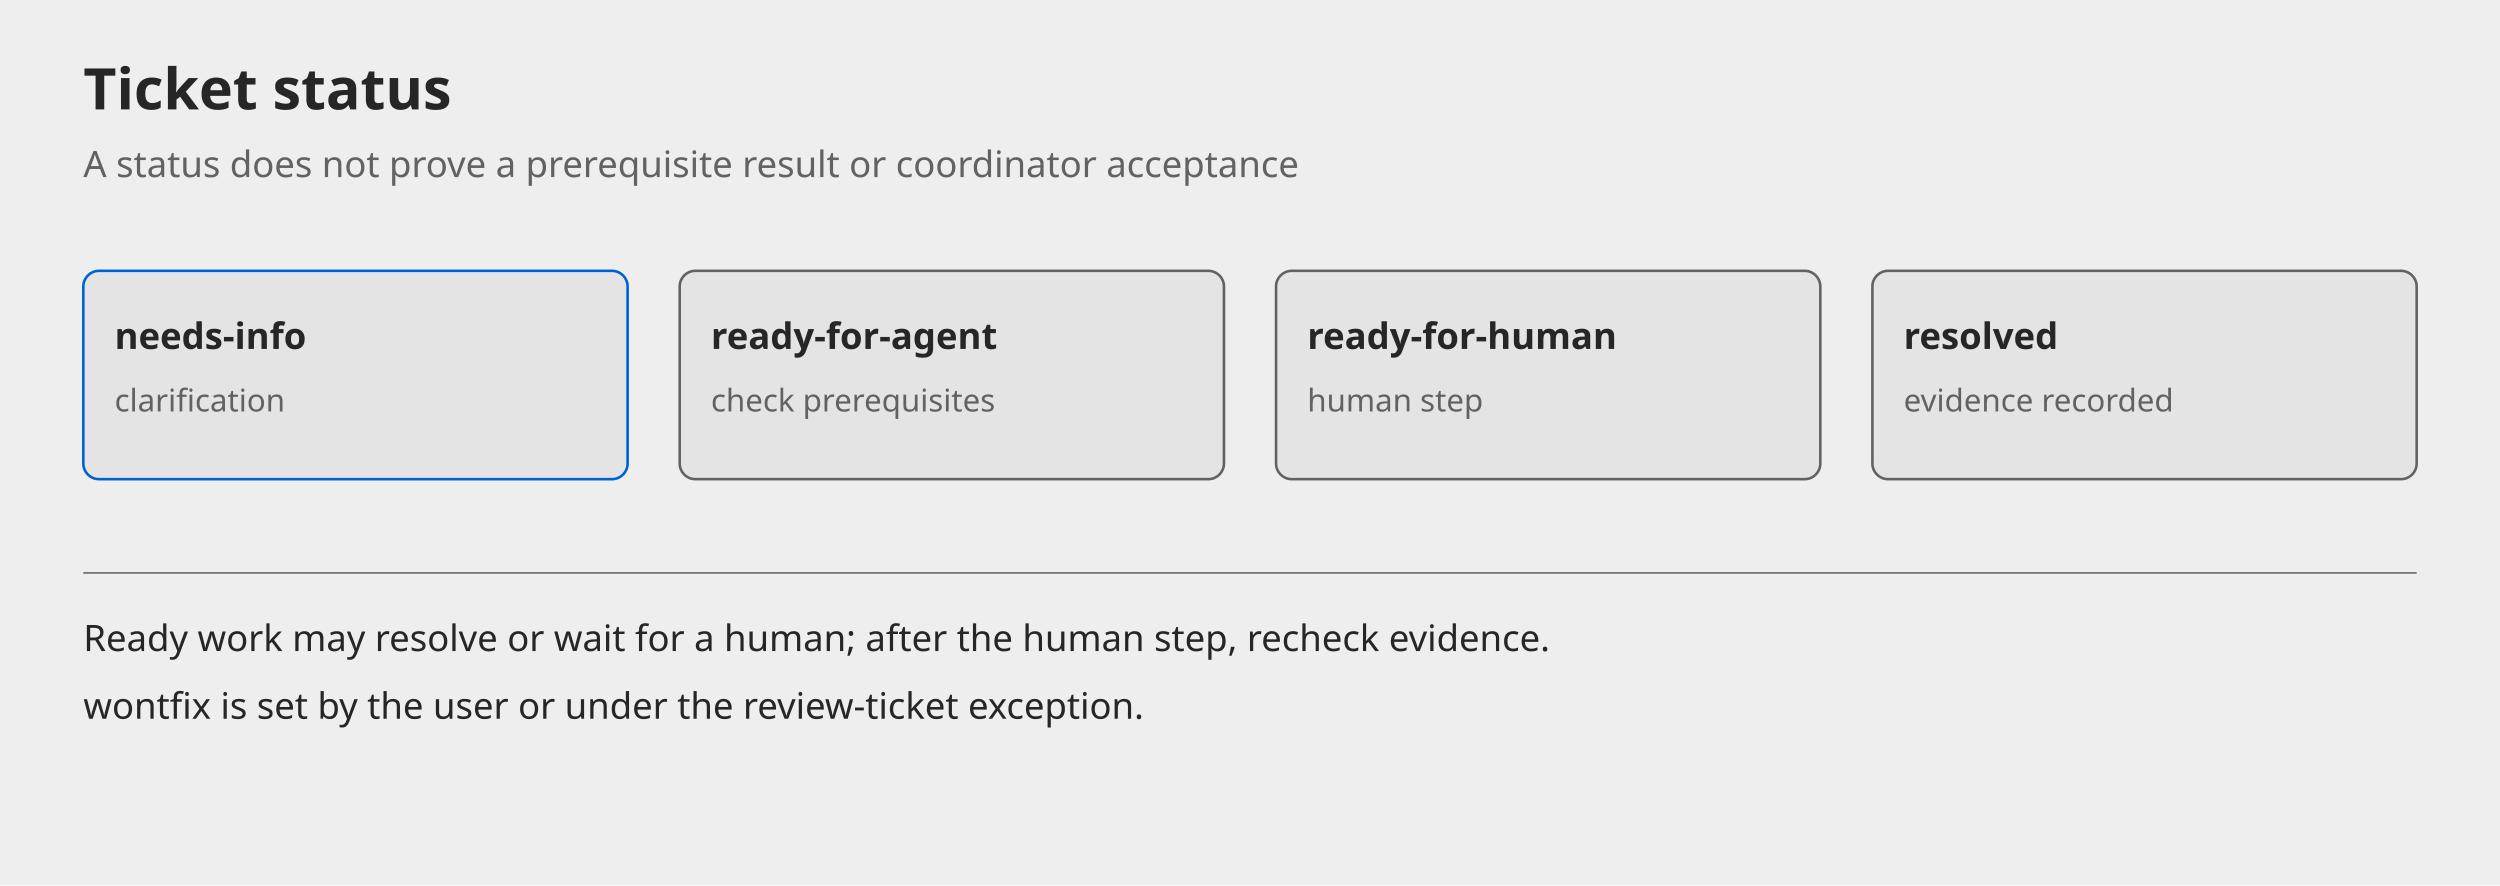
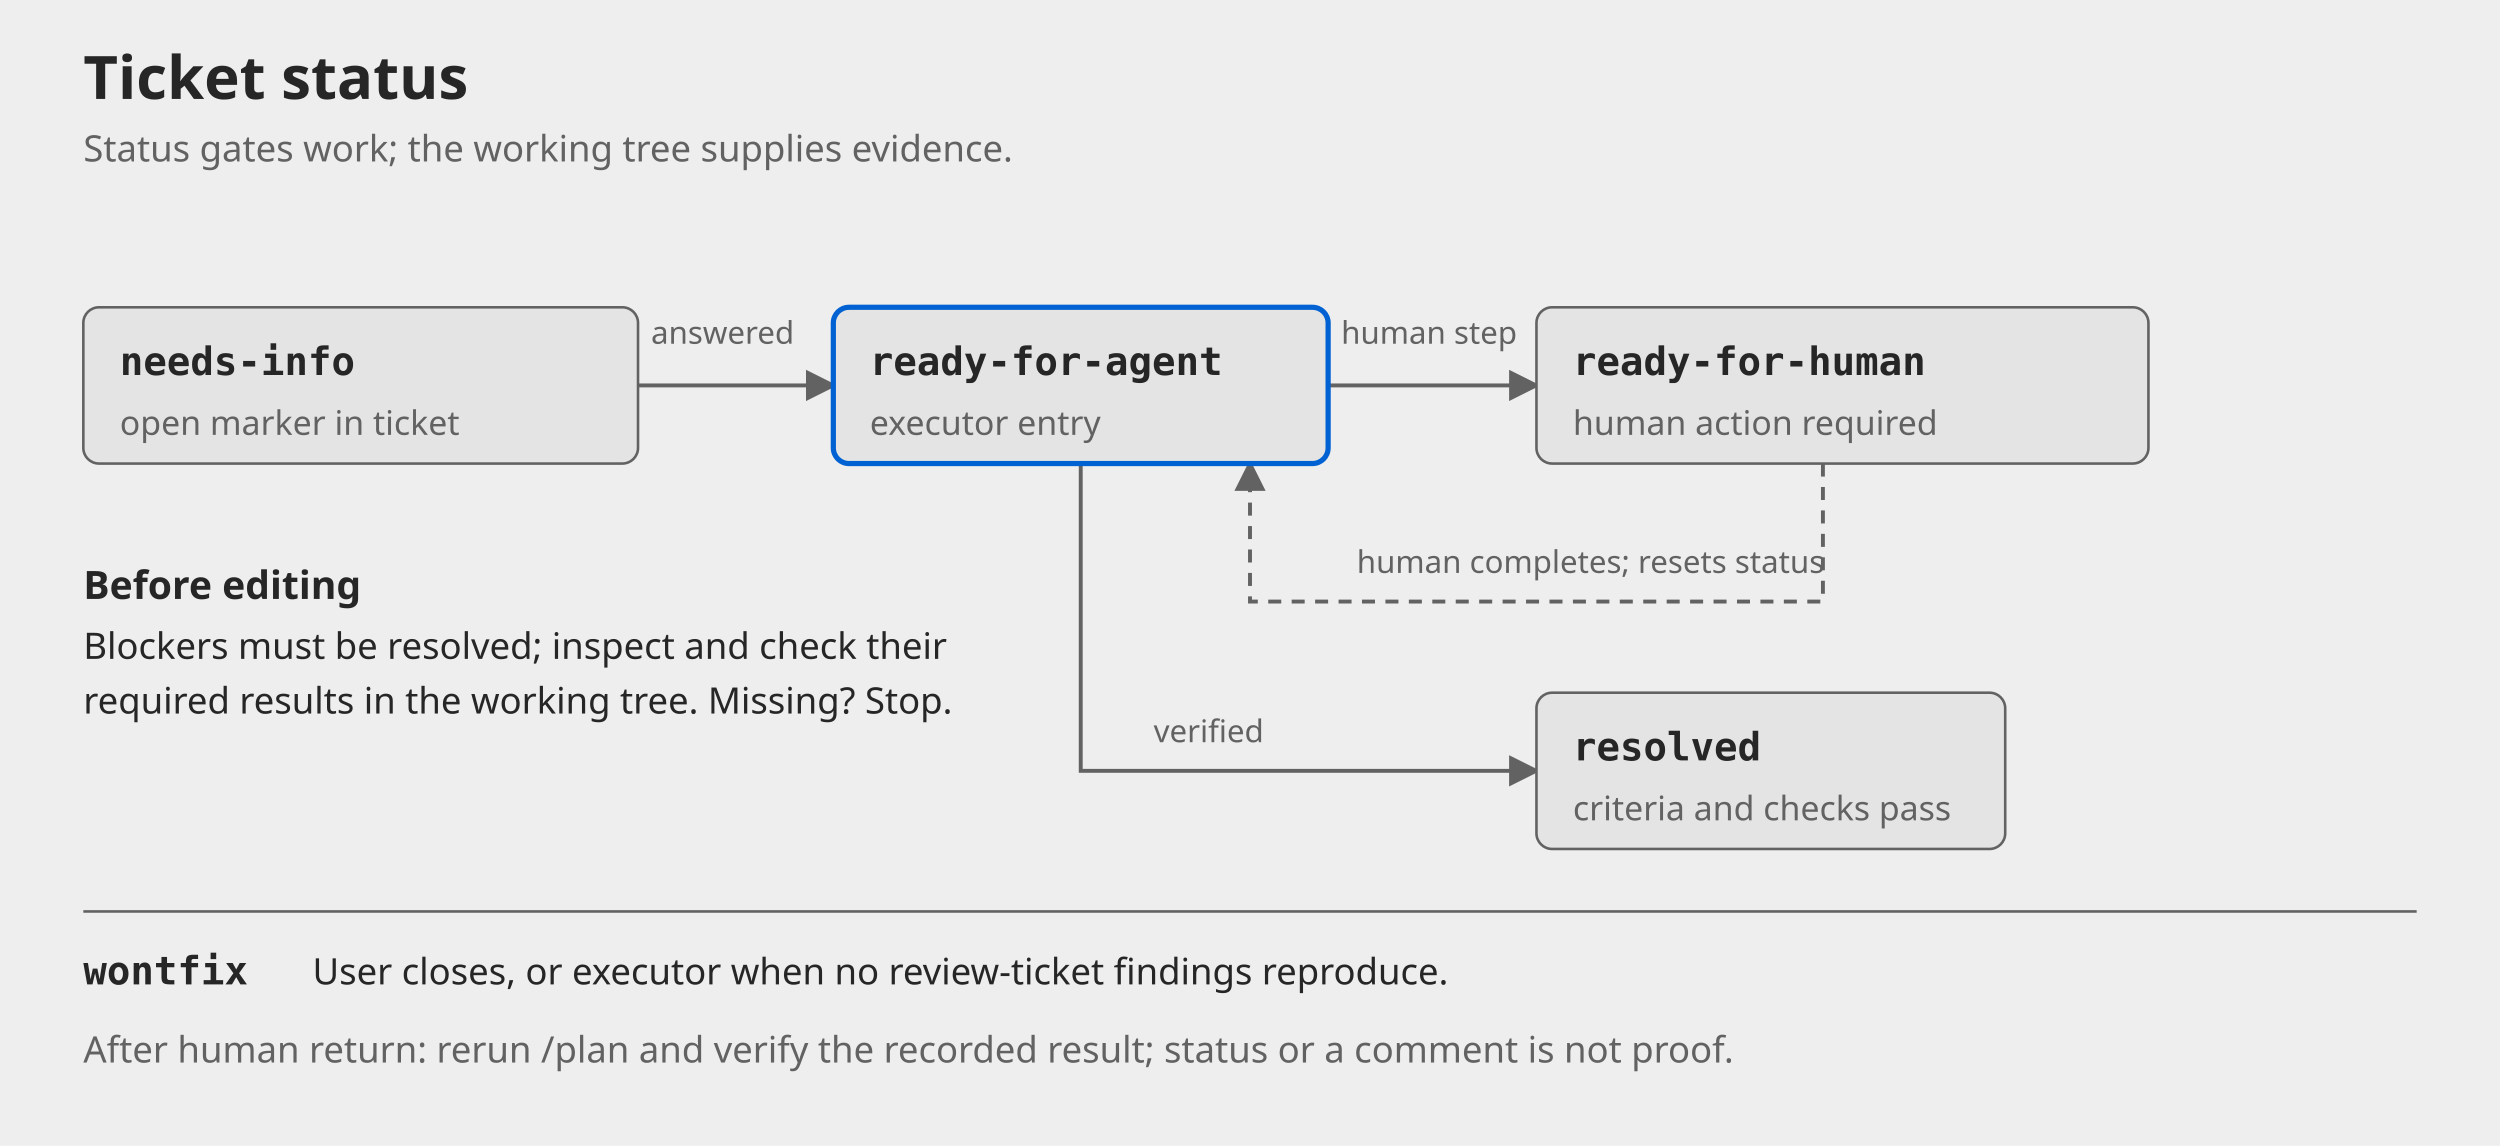
- <svg xmlns="http://www.w3.org/2000/svg" viewBox="0 0 960 340" role="img" aria-labelledby="nxs-ticket-status-light-title nxs-ticket-status-light-desc">
+ <svg xmlns="http://www.w3.org/2000/svg" viewBox="0 0 960 440" role="img" aria-labelledby="nxs-ticket-status-light-title nxs-ticket-status-light-desc">
  <defs>
    <marker id="nxs-ticket-status-light-arrow" markerWidth="8" markerHeight="8" refX="7" refY="4" orient="auto">
      <path d="M0 0 L8 4 L0 8 Z" fill="#626262" />
    </marker>
  </defs>
-   <rect width="960" height="340" fill="#eeeeee" />
-   <text x="32" y="42" fill="#262626" font-family="system-ui, sans-serif" font-size="22" font-weight="600">Ticket status</text>
-   <text x="32" y="68" fill="#626262" font-family="system-ui, sans-serif" font-size="14">A status does not prove a prerequisite result or coordinator acceptance</text>
-   <rect x="32" y="104" width="209" height="80" rx="6" fill="#e4e4e4" stroke="#0061d2" />
-   <text x="44" y="134" fill="#262626" font-family="system-ui, sans-serif" font-size="14" font-weight="600">needs-info</text>
-   <text x="44" y="158" fill="#626262" font-family="system-ui, sans-serif" font-size="12">clarification</text>
-   <rect x="261" y="104" width="209" height="80" rx="6" fill="#e4e4e4" stroke="#626262" />
-   <text x="273" y="134" fill="#262626" font-family="system-ui, sans-serif" font-size="14" font-weight="600">ready-for-agent</text>
-   <text x="273" y="158" fill="#626262" font-family="system-ui, sans-serif" font-size="12">check prerequisites</text>
-   <rect x="490" y="104" width="209" height="80" rx="6" fill="#e4e4e4" stroke="#626262" />
-   <text x="502" y="134" fill="#262626" font-family="system-ui, sans-serif" font-size="14" font-weight="600">ready-for-human</text>
-   <text x="502" y="158" fill="#626262" font-family="system-ui, sans-serif" font-size="12">human step</text>
-   <rect x="719" y="104" width="209" height="80" rx="6" fill="#e4e4e4" stroke="#626262" />
-   <text x="731" y="134" fill="#262626" font-family="system-ui, sans-serif" font-size="14" font-weight="600">resolved</text>
-   <text x="731" y="158" fill="#626262" font-family="system-ui, sans-serif" font-size="12">evidence recorded</text>
-   <path d="M32 220 H928" stroke="#626262" stroke-width="0.6" />
-   <text x="32" y="250" fill="#262626" font-family="system-ui, sans-serif" font-size="14">Ready work may resolve or wait for a human; after the human step, recheck evidence.</text>
-   <text x="32" y="276" fill="#262626" font-family="system-ui, sans-serif" font-size="14">wontfix is set by the user or under the review-ticket exception.</text>
+   <rect width="960" height="440" fill="#eeeeee" />
+   <text x="32" y="38" fill="#262626" font-family="system-ui, sans-serif" font-size="23" font-weight="600">Ticket status</text>
+   <text x="32" y="62" fill="#626262" font-family="system-ui, sans-serif" font-size="14" font-weight="400">Status gates work; the working tree supplies evidence.</text>
+   <path d="M245 148 H320" fill="none" stroke="#626262" stroke-width="1.5" marker-end="url(#nxs-ticket-status-light-arrow)" />
+   <path d="M510 148 H590" fill="none" stroke="#626262" stroke-width="1.5" marker-end="url(#nxs-ticket-status-light-arrow)" />
+   <path d="M700 178 V231 H480 V178" fill="none" stroke="#626262" stroke-width="1.5" stroke-dasharray="5 4" marker-end="url(#nxs-ticket-status-light-arrow)" />
+   <path d="M415 178 V296 H590" fill="none" stroke="#626262" stroke-width="1.5" marker-end="url(#nxs-ticket-status-light-arrow)" />
+   <rect x="32" y="118" width="213" height="60" rx="6" fill="#e4e4e4" stroke="#626262" stroke-width="1" />
+   <text x="46" y="144" fill="#262626" font-family="ui-monospace, monospace" font-size="15" font-weight="600">needs-info</text>
+   <text x="46" y="167" fill="#626262" font-family="system-ui, sans-serif" font-size="13" font-weight="400">open marker in ticket</text>
+   <rect x="320" y="118" width="190" height="60" rx="6" fill="#e4e4e4" stroke="#0061d2" stroke-width="2" />
+   <text x="334" y="144" fill="#262626" font-family="ui-monospace, monospace" font-size="15" font-weight="600">ready-for-agent</text>
+   <text x="334" y="167" fill="#626262" font-family="system-ui, sans-serif" font-size="13" font-weight="400">executor entry</text>
+   <rect x="590" y="118" width="235" height="60" rx="6" fill="#e4e4e4" stroke="#626262" stroke-width="1" />
+   <text x="604" y="144" fill="#262626" font-family="ui-monospace, monospace" font-size="15" font-weight="600">ready-for-human</text>
+   <text x="604" y="167" fill="#626262" font-family="system-ui, sans-serif" font-size="13" font-weight="400">human action required</text>
+   <rect x="590" y="266" width="180" height="60" rx="6" fill="#e4e4e4" stroke="#626262" stroke-width="1" />
+   <text x="604" y="292" fill="#262626" font-family="ui-monospace, monospace" font-size="15" font-weight="600">resolved</text>
+   <text x="604" y="315" fill="#626262" font-family="system-ui, sans-serif" font-size="13" font-weight="400">criteria and checks pass</text>
+   <text x="250" y="132" fill="#626262" font-family="system-ui, sans-serif" font-size="12" font-weight="400">answered</text>
+   <text x="515" y="132" fill="#626262" font-family="system-ui, sans-serif" font-size="12" font-weight="400">human step</text>
+   <text x="521" y="220" fill="#626262" font-family="system-ui, sans-serif" font-size="12" font-weight="400">human completes; resets status</text>
+   <text x="443" y="285" fill="#626262" font-family="system-ui, sans-serif" font-size="12" font-weight="400">verified</text>
+   <text x="32" y="230" fill="#262626" font-family="system-ui, sans-serif" font-size="15" font-weight="600">Before editing</text>
+   <text x="32" y="253" fill="#262626" font-family="system-ui, sans-serif" font-size="14" font-weight="400">Blockers must be resolved; inspect and check their</text>
+   <text x="32" y="274" fill="#262626" font-family="system-ui, sans-serif" font-size="14" font-weight="400">required results in the working tree. Missing? Stop.</text>
+   <path d="M32 350 H928" stroke="#626262" stroke-width="1" />
+   <text x="32" y="378" fill="#262626" font-family="ui-monospace, monospace" font-size="15" font-weight="600">wontfix</text>
+   <text x="120" y="378" fill="#262626" font-family="system-ui, sans-serif" font-size="14" font-weight="400">User closes, or executor when no review-ticket findings reproduce.</text>
+   <text x="32" y="408" fill="#626262" font-family="system-ui, sans-serif" font-size="14" font-weight="400">After human return: rerun /plan and verify the recorded result; status or a comment is not proof.</text>
</svg>
